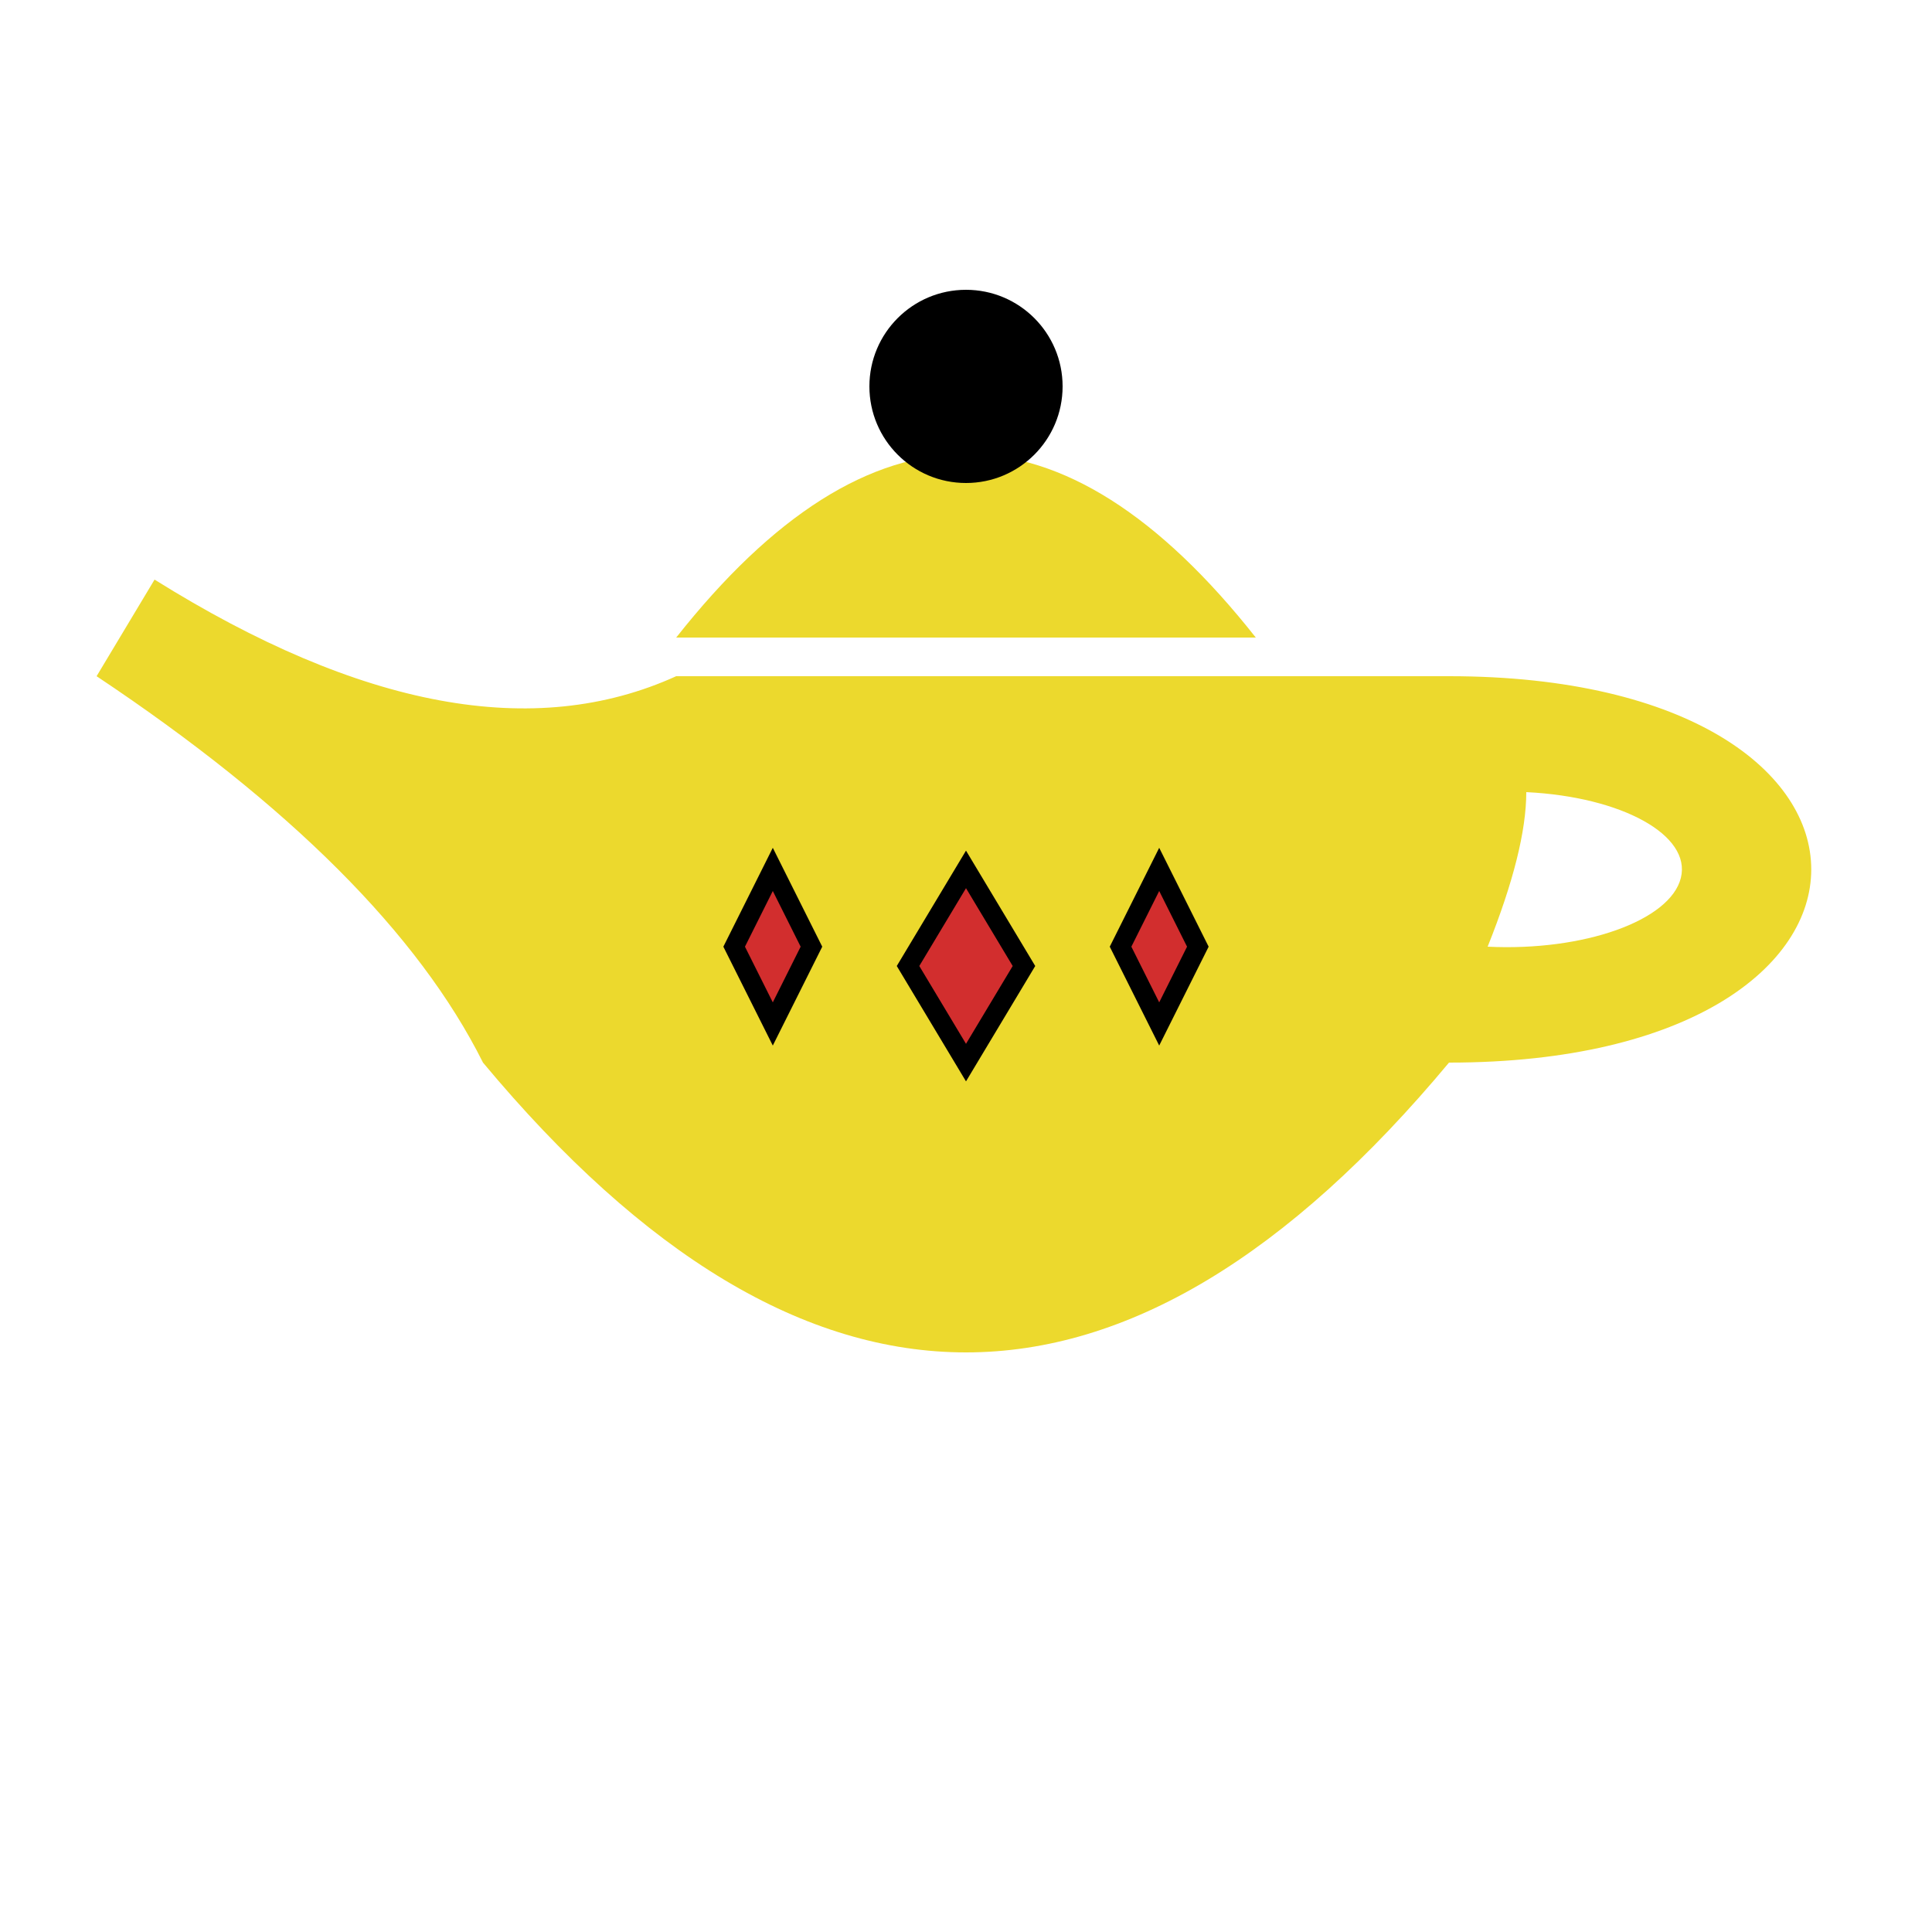
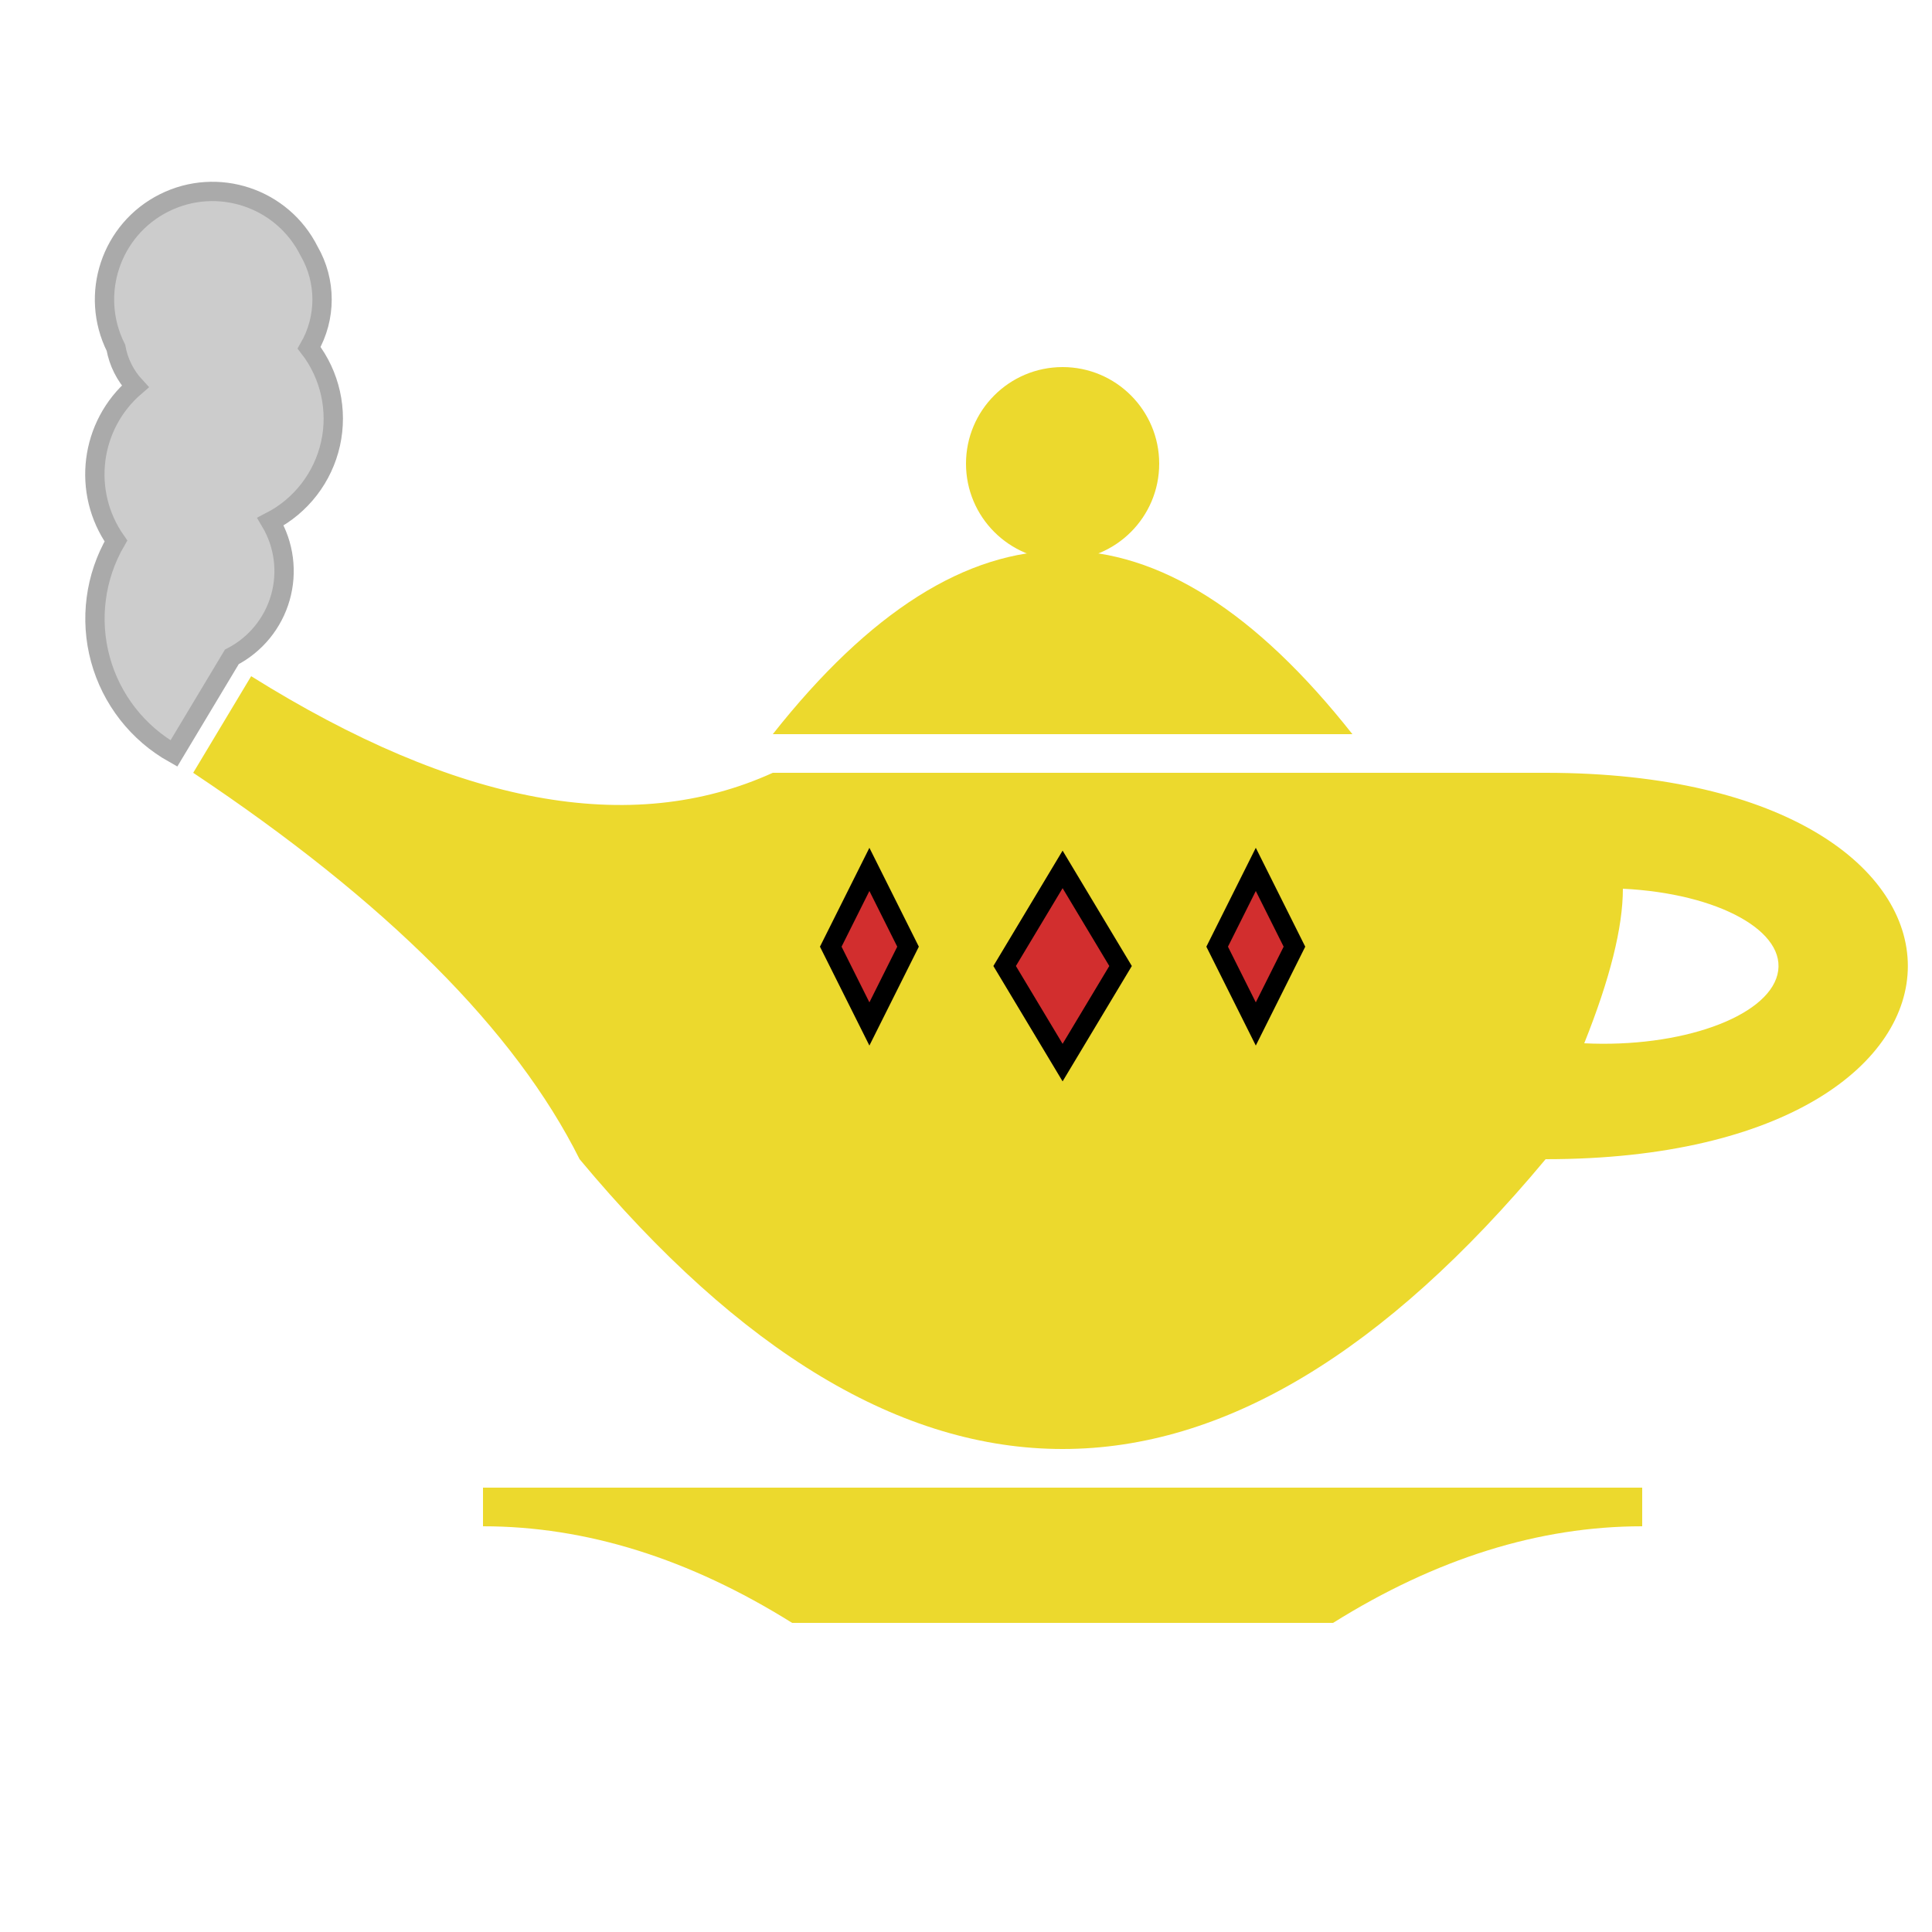
<svg xmlns="http://www.w3.org/2000/svg" version="1.1" height="100" width="100">
-   <path d="M 5,35 Q 20,45 25,55 Q 50,85 75,55 C 100,55 100,35 75,35 L 35,35 Q 24,40 8,30 z M 35,33 L 65,33 Q 50,14 35,33 z M 79,41 A 9,4 0 1 1 77,49 Q 79,44 79,41 z" style="stroke:none;fill:#ECD92D" />
-   <circle cx="50" cy="20" r="5" style="fill:#000" />
-   <path d="M 50,45 L 53,50 L 50,55 L 47,50 z M 40,45 L 42,49 L 40,53 L 38,49 z M 60,45 L 62,49 L 60,53 L 58,49 z" style="stroke:black;fill:#D22E2E" />
+   <path d="M 10,40 Q 25,50 30,60 Q 55,90 80,60 C 105,60 105,40 80,40 L 40,40 Q 29,45 13,35 z M 40,38 L 70,38 Q 55,19 40,38 z M 84,46 A 9,4 0 1 1 82,54 Q 84,49 84,46 z M 25,77 L 85,77 L 85,79 Q 77,79 69,84 L 41,84 Q 33,79 25,79 z" style="stroke:none;fill:#ECD92D" />
+   <circle cx="55" cy="24" r="5" style="fill:#ECD92D" />
+   <path d="M 55,45 L 58,50 L 55,55 L 52,50 z M 45,45 L 47,49 L 45,53 L 43,49 z M 65,45 L 67,49 L 65,53 L 63,49 z" style="stroke:#000;fill:#D22E2E" />
+   <path d="M 9,39 L 12,34 A 5,5 0 0 0 14,27 A 6,6 0 0 0 16,18 A 5,5 0 0 0 16,13  A 4,4 0 0 0 6,18 A 4,4 0 0 0 7,20 A 6,6 0 0 0 6,28 A 8,8 0 0 0 9,39 z" style="stroke:#AAA;fill:#CCC" />
</svg>
